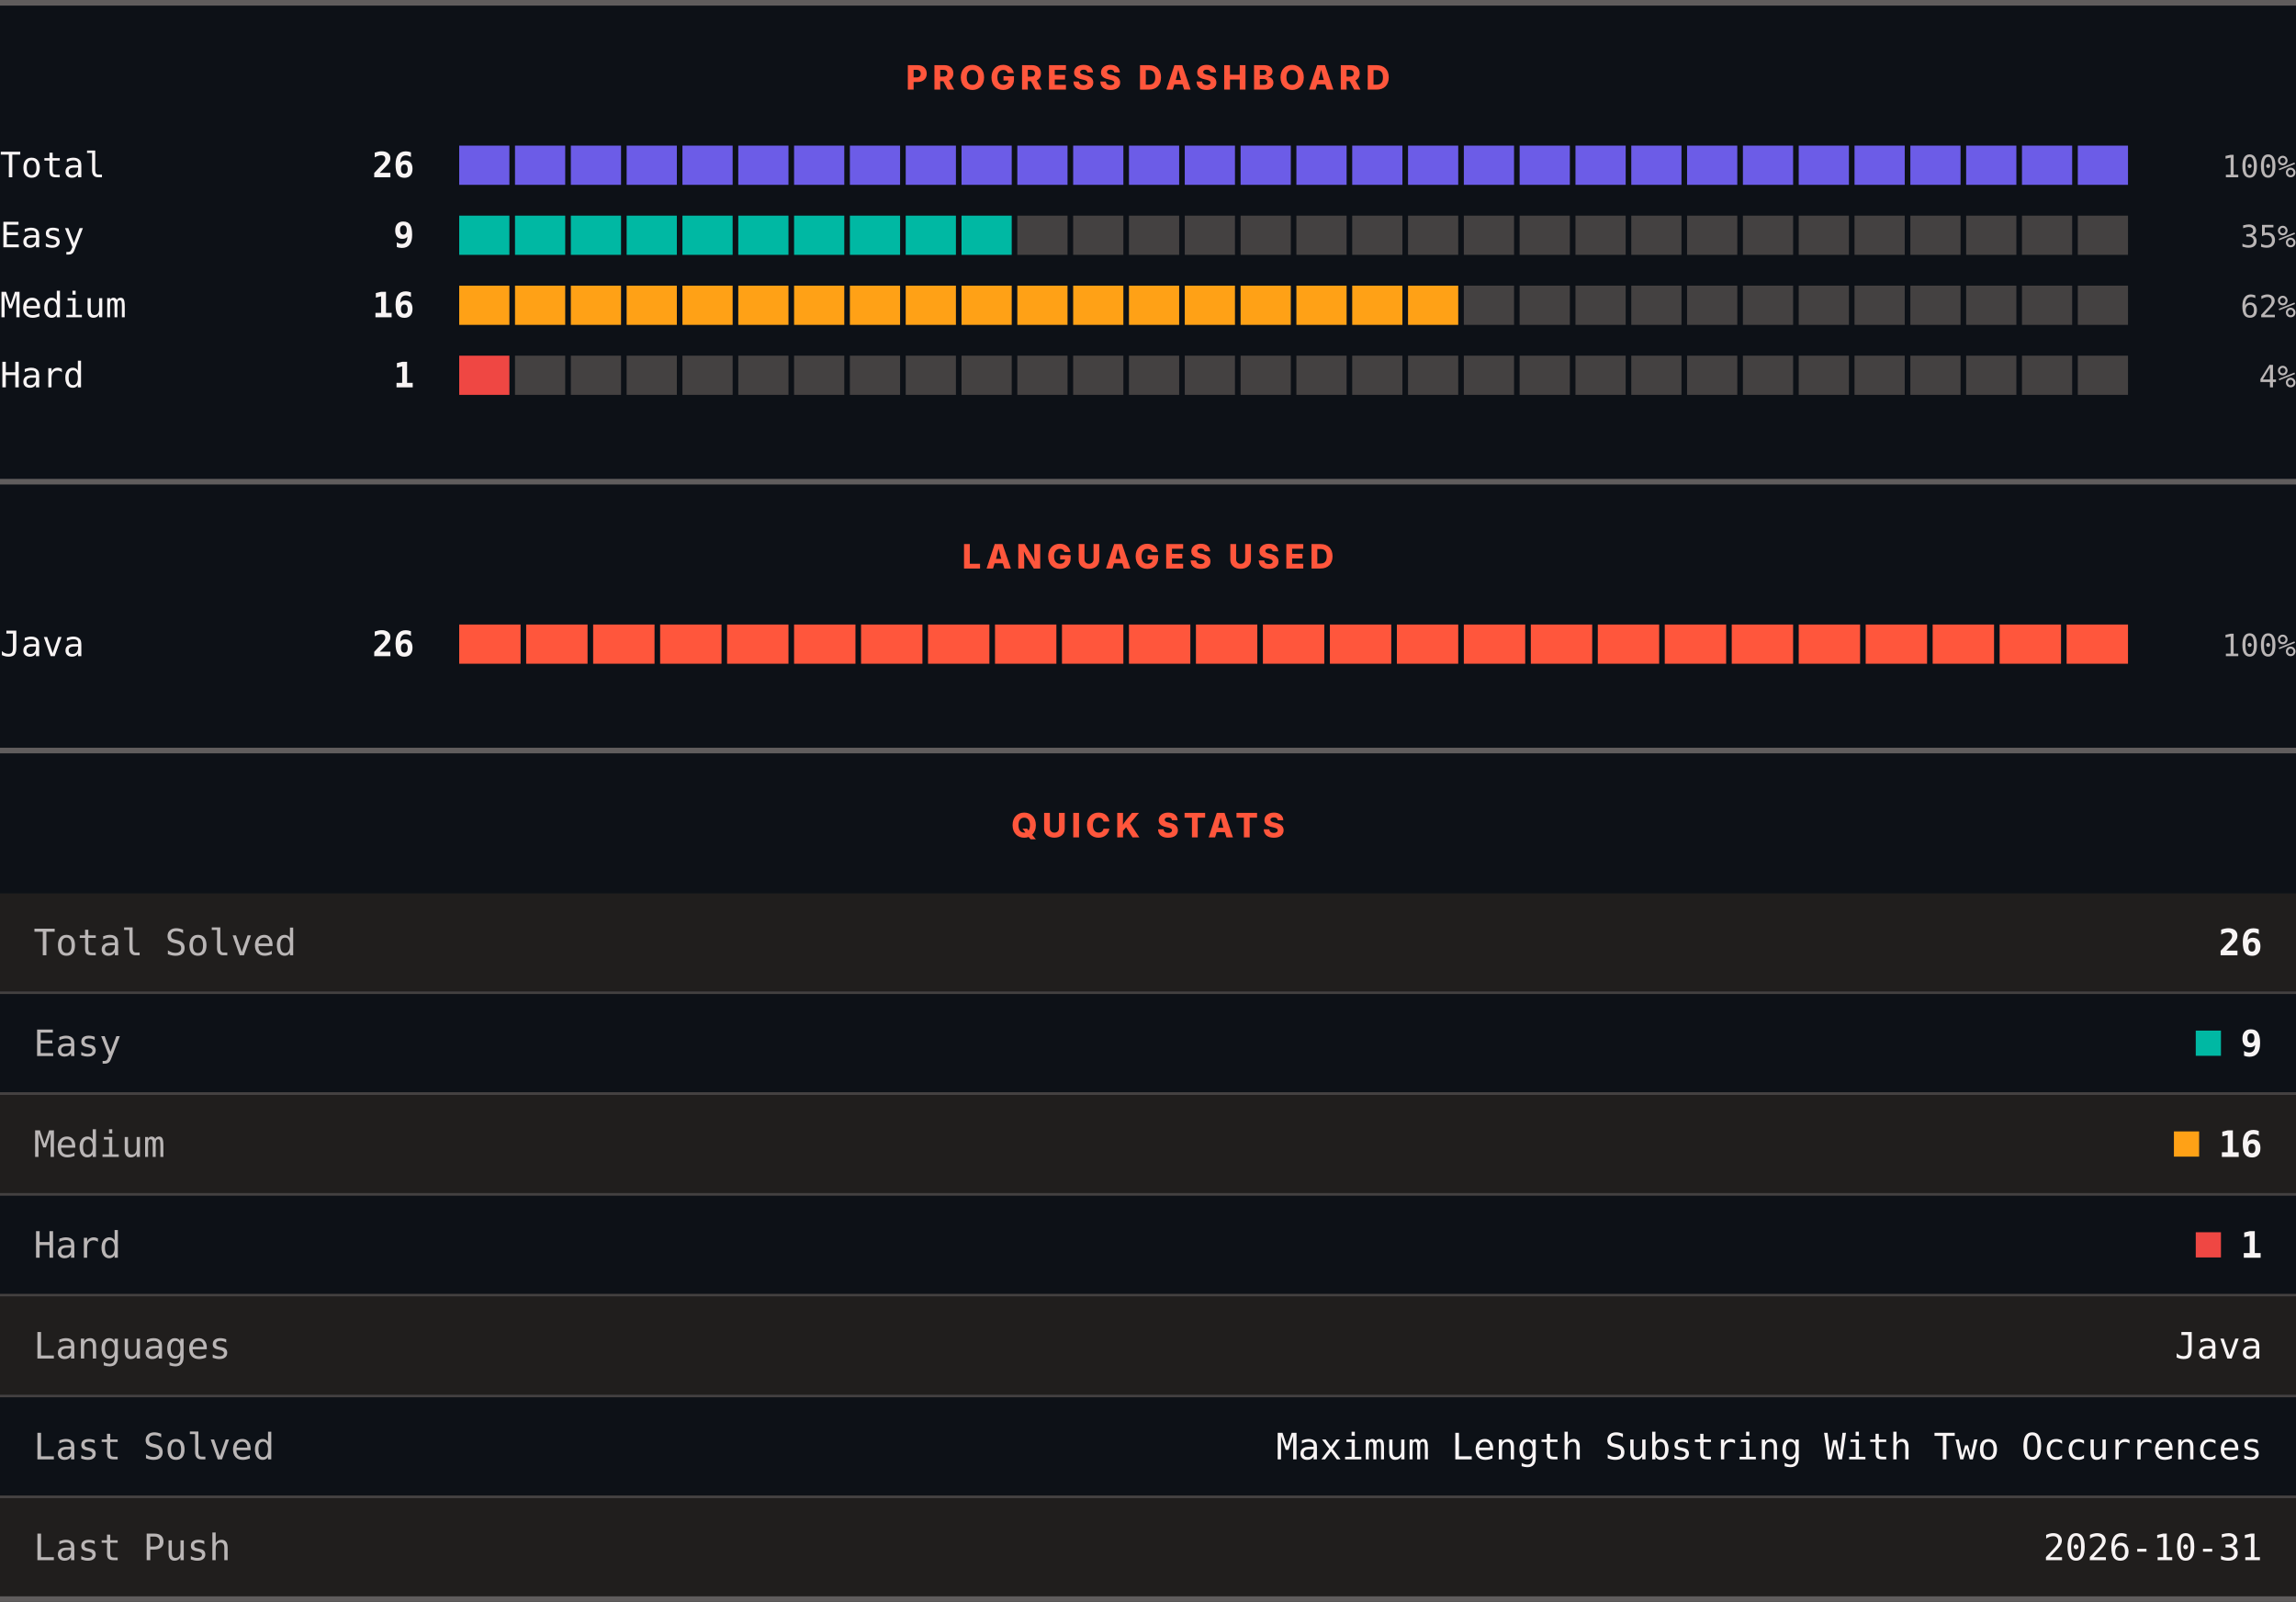
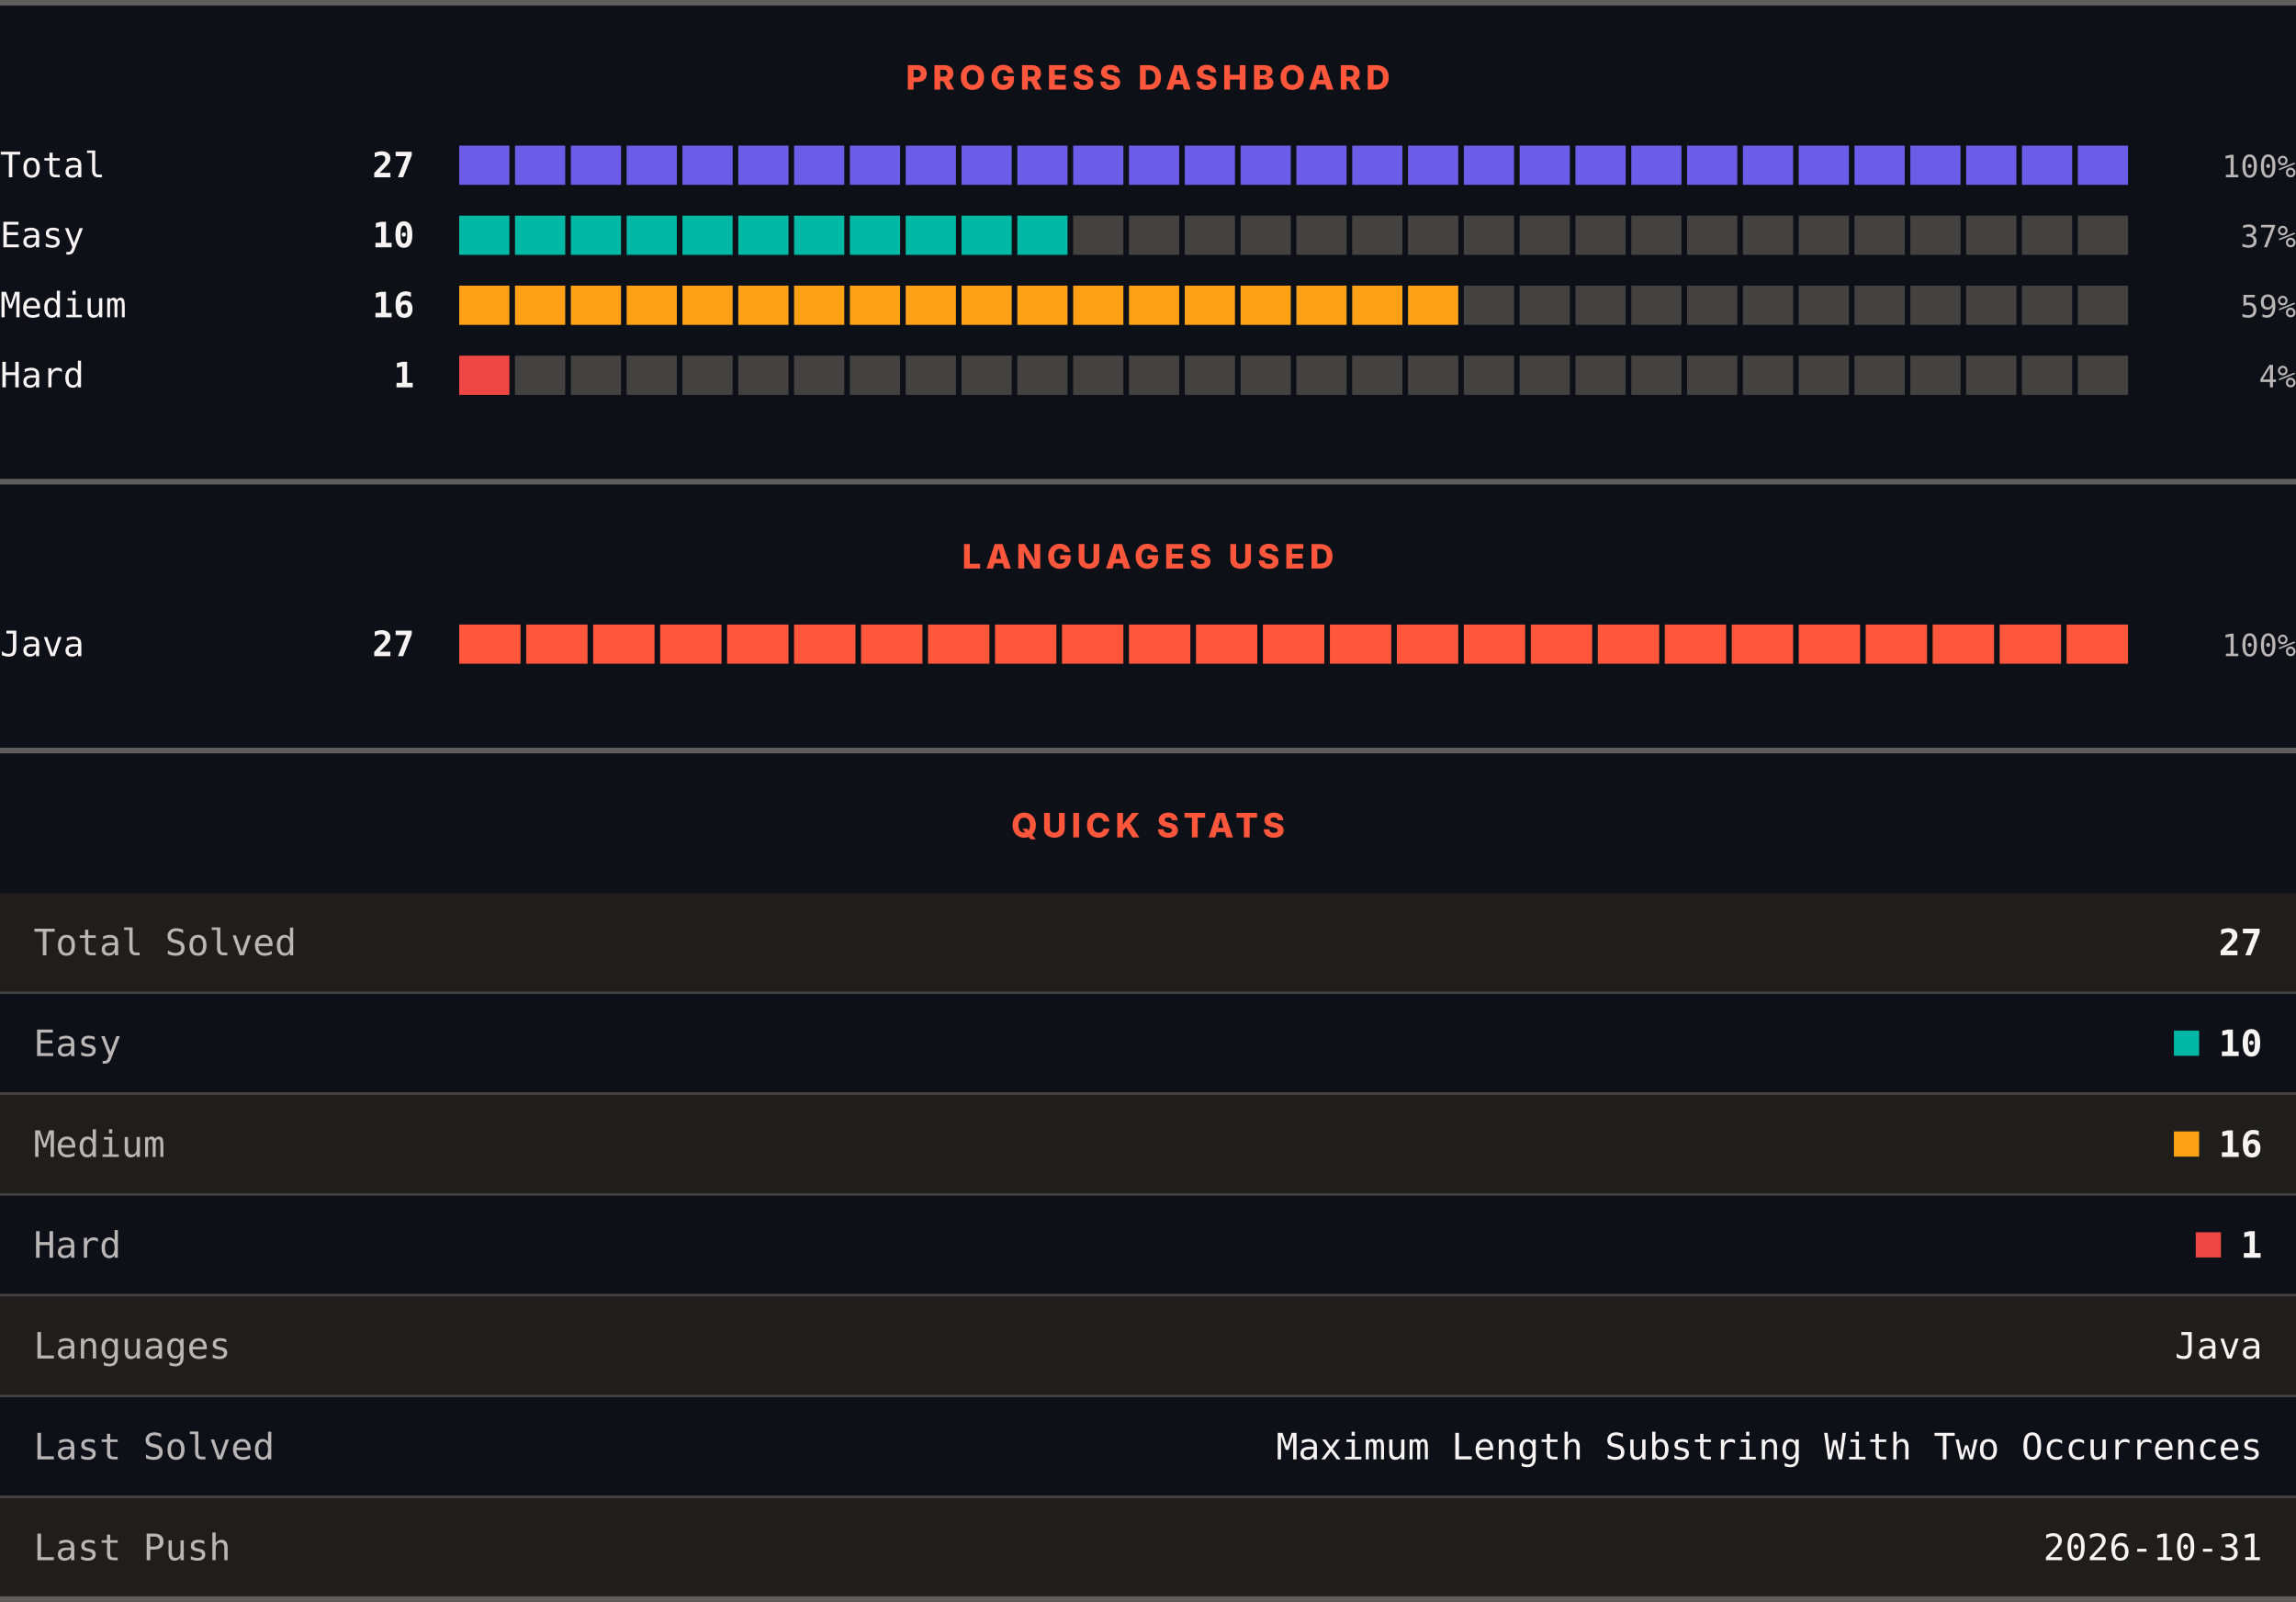
<svg xmlns="http://www.w3.org/2000/svg" width="820" height="572" viewBox="0 0 820 572" role="img" aria-label="LeetCode progress, languages and quick stats">
  <rect width="820" height="572" fill="#0d1117" />
  <rect x="0" y="0" width="820" height="2" fill="#605d5d" />
  <text x="410" y="32" text-anchor="middle" font-family="Archivo, system-ui, -apple-system, Segoe UI, sans-serif" font-size="12" font-weight="800" letter-spacing="1.68" fill="#ff563c">PROGRESS DASHBOARD</text>
  <text x="0" y="63.3" font-family="ui-monospace, SFMono-Regular, Menlo, Consolas, monospace" font-size="12.5" fill="#f8f4f4">Total</text>
-   <text x="148" y="63.3" text-anchor="end" font-family="ui-monospace, SFMono-Regular, Menlo, Consolas, monospace" font-size="12.5" font-weight="700" fill="#f8f4f4">26</text>
+   <text x="148" y="63.3" text-anchor="end" font-family="ui-monospace, SFMono-Regular, Menlo, Consolas, monospace" font-size="12.5" font-weight="700" fill="#f8f4f4">27</text>
  <rect x="164.00" y="52" width="17.93" height="14" fill="#6c5ce7" />
  <rect x="183.93" y="52" width="17.93" height="14" fill="#6c5ce7" />
  <rect x="203.87" y="52" width="17.93" height="14" fill="#6c5ce7" />
  <rect x="223.80" y="52" width="17.93" height="14" fill="#6c5ce7" />
  <rect x="243.73" y="52" width="17.93" height="14" fill="#6c5ce7" />
  <rect x="263.67" y="52" width="17.93" height="14" fill="#6c5ce7" />
  <rect x="283.60" y="52" width="17.93" height="14" fill="#6c5ce7" />
  <rect x="303.53" y="52" width="17.93" height="14" fill="#6c5ce7" />
  <rect x="323.47" y="52" width="17.93" height="14" fill="#6c5ce7" />
  <rect x="343.40" y="52" width="17.93" height="14" fill="#6c5ce7" />
  <rect x="363.33" y="52" width="17.93" height="14" fill="#6c5ce7" />
  <rect x="383.27" y="52" width="17.93" height="14" fill="#6c5ce7" />
  <rect x="403.20" y="52" width="17.93" height="14" fill="#6c5ce7" />
  <rect x="423.13" y="52" width="17.93" height="14" fill="#6c5ce7" />
  <rect x="443.07" y="52" width="17.93" height="14" fill="#6c5ce7" />
  <rect x="463.00" y="52" width="17.93" height="14" fill="#6c5ce7" />
  <rect x="482.93" y="52" width="17.93" height="14" fill="#6c5ce7" />
  <rect x="502.87" y="52" width="17.93" height="14" fill="#6c5ce7" />
  <rect x="522.80" y="52" width="17.93" height="14" fill="#6c5ce7" />
  <rect x="542.73" y="52" width="17.93" height="14" fill="#6c5ce7" />
  <rect x="562.67" y="52" width="17.93" height="14" fill="#6c5ce7" />
  <rect x="582.60" y="52" width="17.93" height="14" fill="#6c5ce7" />
  <rect x="602.53" y="52" width="17.93" height="14" fill="#6c5ce7" />
  <rect x="622.47" y="52" width="17.93" height="14" fill="#6c5ce7" />
  <rect x="642.40" y="52" width="17.93" height="14" fill="#6c5ce7" />
  <rect x="662.33" y="52" width="17.93" height="14" fill="#6c5ce7" />
  <rect x="682.27" y="52" width="17.93" height="14" fill="#6c5ce7" />
  <rect x="702.20" y="52" width="17.93" height="14" fill="#6c5ce7" />
  <rect x="722.13" y="52" width="17.93" height="14" fill="#6c5ce7" />
  <rect x="742.07" y="52" width="17.93" height="14" fill="#6c5ce7" />
  <text x="820" y="63.3" text-anchor="end" font-family="ui-monospace, SFMono-Regular, Menlo, Consolas, monospace" font-size="11" fill="#bab6b6">100%</text>
  <text x="0" y="88.3" font-family="ui-monospace, SFMono-Regular, Menlo, Consolas, monospace" font-size="12.5" fill="#f8f4f4">Easy</text>
-   <text x="148" y="88.3" text-anchor="end" font-family="ui-monospace, SFMono-Regular, Menlo, Consolas, monospace" font-size="12.5" font-weight="700" fill="#f8f4f4">9</text>
+   <text x="148" y="88.3" text-anchor="end" font-family="ui-monospace, SFMono-Regular, Menlo, Consolas, monospace" font-size="12.5" font-weight="700" fill="#f8f4f4">10</text>
  <rect x="164.00" y="77" width="17.93" height="14" fill="#00b8a3" />
  <rect x="183.93" y="77" width="17.93" height="14" fill="#00b8a3" />
  <rect x="203.87" y="77" width="17.93" height="14" fill="#00b8a3" />
  <rect x="223.80" y="77" width="17.93" height="14" fill="#00b8a3" />
  <rect x="243.73" y="77" width="17.93" height="14" fill="#00b8a3" />
  <rect x="263.67" y="77" width="17.93" height="14" fill="#00b8a3" />
  <rect x="283.60" y="77" width="17.93" height="14" fill="#00b8a3" />
  <rect x="303.53" y="77" width="17.93" height="14" fill="#00b8a3" />
  <rect x="323.47" y="77" width="17.93" height="14" fill="#00b8a3" />
  <rect x="343.40" y="77" width="17.93" height="14" fill="#00b8a3" />
-   <rect x="363.33" y="77" width="17.93" height="14" fill="#444141" />
+   <rect x="363.33" y="77" width="17.93" height="14" fill="#00b8a3" />
  <rect x="383.27" y="77" width="17.93" height="14" fill="#444141" />
  <rect x="403.20" y="77" width="17.93" height="14" fill="#444141" />
  <rect x="423.13" y="77" width="17.93" height="14" fill="#444141" />
  <rect x="443.07" y="77" width="17.93" height="14" fill="#444141" />
  <rect x="463.00" y="77" width="17.93" height="14" fill="#444141" />
  <rect x="482.93" y="77" width="17.93" height="14" fill="#444141" />
  <rect x="502.87" y="77" width="17.93" height="14" fill="#444141" />
  <rect x="522.80" y="77" width="17.93" height="14" fill="#444141" />
  <rect x="542.73" y="77" width="17.93" height="14" fill="#444141" />
  <rect x="562.67" y="77" width="17.93" height="14" fill="#444141" />
  <rect x="582.60" y="77" width="17.93" height="14" fill="#444141" />
  <rect x="602.53" y="77" width="17.93" height="14" fill="#444141" />
  <rect x="622.47" y="77" width="17.93" height="14" fill="#444141" />
  <rect x="642.40" y="77" width="17.93" height="14" fill="#444141" />
  <rect x="662.33" y="77" width="17.93" height="14" fill="#444141" />
  <rect x="682.27" y="77" width="17.93" height="14" fill="#444141" />
  <rect x="702.20" y="77" width="17.93" height="14" fill="#444141" />
  <rect x="722.13" y="77" width="17.93" height="14" fill="#444141" />
  <rect x="742.07" y="77" width="17.93" height="14" fill="#444141" />
-   <text x="820" y="88.3" text-anchor="end" font-family="ui-monospace, SFMono-Regular, Menlo, Consolas, monospace" font-size="11" fill="#bab6b6">35%</text>
+   <text x="820" y="88.3" text-anchor="end" font-family="ui-monospace, SFMono-Regular, Menlo, Consolas, monospace" font-size="11" fill="#bab6b6">37%</text>
  <text x="0" y="113.3" font-family="ui-monospace, SFMono-Regular, Menlo, Consolas, monospace" font-size="12.5" fill="#f8f4f4">Medium</text>
  <text x="148" y="113.3" text-anchor="end" font-family="ui-monospace, SFMono-Regular, Menlo, Consolas, monospace" font-size="12.5" font-weight="700" fill="#f8f4f4">16</text>
  <rect x="164.00" y="102" width="17.93" height="14" fill="#ffa116" />
  <rect x="183.93" y="102" width="17.93" height="14" fill="#ffa116" />
  <rect x="203.87" y="102" width="17.93" height="14" fill="#ffa116" />
  <rect x="223.80" y="102" width="17.93" height="14" fill="#ffa116" />
  <rect x="243.73" y="102" width="17.93" height="14" fill="#ffa116" />
  <rect x="263.67" y="102" width="17.93" height="14" fill="#ffa116" />
  <rect x="283.60" y="102" width="17.93" height="14" fill="#ffa116" />
  <rect x="303.53" y="102" width="17.93" height="14" fill="#ffa116" />
  <rect x="323.47" y="102" width="17.93" height="14" fill="#ffa116" />
  <rect x="343.40" y="102" width="17.93" height="14" fill="#ffa116" />
  <rect x="363.33" y="102" width="17.93" height="14" fill="#ffa116" />
  <rect x="383.27" y="102" width="17.93" height="14" fill="#ffa116" />
  <rect x="403.20" y="102" width="17.93" height="14" fill="#ffa116" />
  <rect x="423.13" y="102" width="17.93" height="14" fill="#ffa116" />
  <rect x="443.07" y="102" width="17.93" height="14" fill="#ffa116" />
  <rect x="463.00" y="102" width="17.93" height="14" fill="#ffa116" />
  <rect x="482.93" y="102" width="17.93" height="14" fill="#ffa116" />
  <rect x="502.87" y="102" width="17.93" height="14" fill="#ffa116" />
  <rect x="522.80" y="102" width="17.93" height="14" fill="#444141" />
  <rect x="542.73" y="102" width="17.93" height="14" fill="#444141" />
  <rect x="562.67" y="102" width="17.93" height="14" fill="#444141" />
  <rect x="582.60" y="102" width="17.93" height="14" fill="#444141" />
  <rect x="602.53" y="102" width="17.93" height="14" fill="#444141" />
  <rect x="622.47" y="102" width="17.93" height="14" fill="#444141" />
  <rect x="642.40" y="102" width="17.93" height="14" fill="#444141" />
  <rect x="662.33" y="102" width="17.93" height="14" fill="#444141" />
  <rect x="682.27" y="102" width="17.93" height="14" fill="#444141" />
  <rect x="702.20" y="102" width="17.93" height="14" fill="#444141" />
  <rect x="722.13" y="102" width="17.93" height="14" fill="#444141" />
  <rect x="742.07" y="102" width="17.93" height="14" fill="#444141" />
-   <text x="820" y="113.3" text-anchor="end" font-family="ui-monospace, SFMono-Regular, Menlo, Consolas, monospace" font-size="11" fill="#bab6b6">62%</text>
+   <text x="820" y="113.3" text-anchor="end" font-family="ui-monospace, SFMono-Regular, Menlo, Consolas, monospace" font-size="11" fill="#bab6b6">59%</text>
  <text x="0" y="138.3" font-family="ui-monospace, SFMono-Regular, Menlo, Consolas, monospace" font-size="12.5" fill="#f8f4f4">Hard</text>
  <text x="148" y="138.3" text-anchor="end" font-family="ui-monospace, SFMono-Regular, Menlo, Consolas, monospace" font-size="12.5" font-weight="700" fill="#f8f4f4">1</text>
  <rect x="164.00" y="127" width="17.93" height="14" fill="#ef4743" />
  <rect x="183.93" y="127" width="17.93" height="14" fill="#444141" />
  <rect x="203.87" y="127" width="17.93" height="14" fill="#444141" />
  <rect x="223.80" y="127" width="17.93" height="14" fill="#444141" />
  <rect x="243.73" y="127" width="17.93" height="14" fill="#444141" />
  <rect x="263.67" y="127" width="17.93" height="14" fill="#444141" />
  <rect x="283.60" y="127" width="17.93" height="14" fill="#444141" />
  <rect x="303.53" y="127" width="17.93" height="14" fill="#444141" />
  <rect x="323.47" y="127" width="17.93" height="14" fill="#444141" />
  <rect x="343.40" y="127" width="17.93" height="14" fill="#444141" />
  <rect x="363.33" y="127" width="17.93" height="14" fill="#444141" />
  <rect x="383.27" y="127" width="17.93" height="14" fill="#444141" />
  <rect x="403.20" y="127" width="17.93" height="14" fill="#444141" />
  <rect x="423.13" y="127" width="17.93" height="14" fill="#444141" />
  <rect x="443.07" y="127" width="17.93" height="14" fill="#444141" />
  <rect x="463.00" y="127" width="17.93" height="14" fill="#444141" />
  <rect x="482.93" y="127" width="17.93" height="14" fill="#444141" />
  <rect x="502.87" y="127" width="17.93" height="14" fill="#444141" />
  <rect x="522.80" y="127" width="17.93" height="14" fill="#444141" />
  <rect x="542.73" y="127" width="17.93" height="14" fill="#444141" />
  <rect x="562.67" y="127" width="17.93" height="14" fill="#444141" />
  <rect x="582.60" y="127" width="17.93" height="14" fill="#444141" />
  <rect x="602.53" y="127" width="17.93" height="14" fill="#444141" />
  <rect x="622.47" y="127" width="17.93" height="14" fill="#444141" />
  <rect x="642.40" y="127" width="17.93" height="14" fill="#444141" />
  <rect x="662.33" y="127" width="17.93" height="14" fill="#444141" />
  <rect x="682.27" y="127" width="17.93" height="14" fill="#444141" />
  <rect x="702.20" y="127" width="17.93" height="14" fill="#444141" />
  <rect x="722.13" y="127" width="17.93" height="14" fill="#444141" />
  <rect x="742.07" y="127" width="17.93" height="14" fill="#444141" />
  <text x="820" y="138.3" text-anchor="end" font-family="ui-monospace, SFMono-Regular, Menlo, Consolas, monospace" font-size="11" fill="#bab6b6">4%</text>
  <rect x="0" y="171" width="820" height="2" fill="#605d5d" />
  <text x="410" y="203" text-anchor="middle" font-family="Archivo, system-ui, -apple-system, Segoe UI, sans-serif" font-size="12" font-weight="800" letter-spacing="1.68" fill="#ff563c">LANGUAGES USED</text>
  <text x="0" y="234.3" font-family="ui-monospace, SFMono-Regular, Menlo, Consolas, monospace" font-size="12.5" fill="#f8f4f4">Java</text>
-   <text x="148" y="234.3" text-anchor="end" font-family="ui-monospace, SFMono-Regular, Menlo, Consolas, monospace" font-size="12.5" font-weight="700" fill="#f8f4f4">26</text>
+   <text x="148" y="234.3" text-anchor="end" font-family="ui-monospace, SFMono-Regular, Menlo, Consolas, monospace" font-size="12.5" font-weight="700" fill="#f8f4f4">27</text>
  <rect x="164.00" y="223" width="21.92" height="14" fill="#ff563c" />
  <rect x="187.92" y="223" width="21.92" height="14" fill="#ff563c" />
  <rect x="211.84" y="223" width="21.92" height="14" fill="#ff563c" />
  <rect x="235.76" y="223" width="21.92" height="14" fill="#ff563c" />
  <rect x="259.68" y="223" width="21.92" height="14" fill="#ff563c" />
  <rect x="283.60" y="223" width="21.92" height="14" fill="#ff563c" />
  <rect x="307.52" y="223" width="21.92" height="14" fill="#ff563c" />
  <rect x="331.44" y="223" width="21.92" height="14" fill="#ff563c" />
  <rect x="355.36" y="223" width="21.92" height="14" fill="#ff563c" />
  <rect x="379.28" y="223" width="21.92" height="14" fill="#ff563c" />
  <rect x="403.20" y="223" width="21.92" height="14" fill="#ff563c" />
  <rect x="427.12" y="223" width="21.92" height="14" fill="#ff563c" />
  <rect x="451.04" y="223" width="21.92" height="14" fill="#ff563c" />
  <rect x="474.96" y="223" width="21.92" height="14" fill="#ff563c" />
  <rect x="498.88" y="223" width="21.92" height="14" fill="#ff563c" />
  <rect x="522.80" y="223" width="21.92" height="14" fill="#ff563c" />
  <rect x="546.72" y="223" width="21.92" height="14" fill="#ff563c" />
  <rect x="570.64" y="223" width="21.92" height="14" fill="#ff563c" />
  <rect x="594.56" y="223" width="21.92" height="14" fill="#ff563c" />
  <rect x="618.48" y="223" width="21.92" height="14" fill="#ff563c" />
  <rect x="642.40" y="223" width="21.92" height="14" fill="#ff563c" />
  <rect x="666.32" y="223" width="21.92" height="14" fill="#ff563c" />
  <rect x="690.24" y="223" width="21.92" height="14" fill="#ff563c" />
  <rect x="714.16" y="223" width="21.92" height="14" fill="#ff563c" />
  <rect x="738.08" y="223" width="21.92" height="14" fill="#ff563c" />
  <text x="820" y="234.3" text-anchor="end" font-family="ui-monospace, SFMono-Regular, Menlo, Consolas, monospace" font-size="11" fill="#bab6b6">100%</text>
  <rect x="0" y="267" width="820" height="2" fill="#605d5d" />
  <text x="410" y="299" text-anchor="middle" font-family="Archivo, system-ui, -apple-system, Segoe UI, sans-serif" font-size="12" font-weight="800" letter-spacing="1.68" fill="#ff563c">QUICK STATS</text>
  <rect x="0" y="319" width="820" height="35" fill="#201e1d" />
  <text x="12" y="341.1" font-family="ui-monospace, SFMono-Regular, Menlo, Consolas, monospace" font-size="13" fill="#bab6b6">Total Solved</text>
-   <text x="808" y="341.1" text-anchor="end" font-family="ui-monospace, SFMono-Regular, Menlo, Consolas, monospace" font-size="13" font-weight="700" fill="#f8f4f4">26</text>
+   <text x="808" y="341.1" text-anchor="end" font-family="ui-monospace, SFMono-Regular, Menlo, Consolas, monospace" font-size="13" font-weight="700" fill="#f8f4f4">27</text>
  <rect x="0" y="354" width="820" height="1" fill="#444141" />
  <rect x="0" y="355" width="820" height="35" fill="#0d1117" />
  <text x="12" y="377.1" font-family="ui-monospace, SFMono-Regular, Menlo, Consolas, monospace" font-size="13" fill="#bab6b6">Easy</text>
-   <rect x="784.2" y="368" width="9" height="9" fill="#00b8a3" />
-   <text x="808" y="377.1" text-anchor="end" font-family="ui-monospace, SFMono-Regular, Menlo, Consolas, monospace" font-size="13" font-weight="700" fill="#f8f4f4">9</text>
+   <rect x="776.4" y="368" width="9" height="9" fill="#00b8a3" />
+   <text x="808" y="377.1" text-anchor="end" font-family="ui-monospace, SFMono-Regular, Menlo, Consolas, monospace" font-size="13" font-weight="700" fill="#f8f4f4">10</text>
  <rect x="0" y="390" width="820" height="1" fill="#444141" />
  <rect x="0" y="391" width="820" height="35" fill="#201e1d" />
  <text x="12" y="413.1" font-family="ui-monospace, SFMono-Regular, Menlo, Consolas, monospace" font-size="13" fill="#bab6b6">Medium</text>
  <rect x="776.4" y="404" width="9" height="9" fill="#ffa116" />
  <text x="808" y="413.1" text-anchor="end" font-family="ui-monospace, SFMono-Regular, Menlo, Consolas, monospace" font-size="13" font-weight="700" fill="#f8f4f4">16</text>
  <rect x="0" y="426" width="820" height="1" fill="#444141" />
  <rect x="0" y="427" width="820" height="35" fill="#0d1117" />
  <text x="12" y="449.1" font-family="ui-monospace, SFMono-Regular, Menlo, Consolas, monospace" font-size="13" fill="#bab6b6">Hard</text>
  <rect x="784.2" y="440" width="9" height="9" fill="#ef4743" />
  <text x="808" y="449.1" text-anchor="end" font-family="ui-monospace, SFMono-Regular, Menlo, Consolas, monospace" font-size="13" font-weight="700" fill="#f8f4f4">1</text>
  <rect x="0" y="462" width="820" height="1" fill="#444141" />
  <rect x="0" y="463" width="820" height="35" fill="#201e1d" />
  <text x="12" y="485.1" font-family="ui-monospace, SFMono-Regular, Menlo, Consolas, monospace" font-size="13" fill="#bab6b6">Languages</text>
  <text x="808" y="485.1" text-anchor="end" font-family="ui-monospace, SFMono-Regular, Menlo, Consolas, monospace" font-size="13" fill="#f8f4f4">Java</text>
  <rect x="0" y="498" width="820" height="1" fill="#444141" />
  <rect x="0" y="499" width="820" height="35" fill="#0d1117" />
  <text x="12" y="521.1" font-family="ui-monospace, SFMono-Regular, Menlo, Consolas, monospace" font-size="13" fill="#bab6b6">Last Solved</text>
  <text x="808" y="521.1" text-anchor="end" font-family="ui-monospace, SFMono-Regular, Menlo, Consolas, monospace" font-size="13" fill="#f8f4f4">Maximum Length Substring With Two Occurrences</text>
  <rect x="0" y="534" width="820" height="1" fill="#444141" />
  <rect x="0" y="535" width="820" height="35" fill="#201e1d" />
  <text x="12" y="557.1" font-family="ui-monospace, SFMono-Regular, Menlo, Consolas, monospace" font-size="13" fill="#bab6b6">Last Push</text>
  <text x="808" y="557.1" text-anchor="end" font-family="ui-monospace, SFMono-Regular, Menlo, Consolas, monospace" font-size="13" fill="#f8f4f4">2026-10-31</text>
  <rect x="0" y="570" width="820" height="2" fill="#605d5d" />
</svg>
